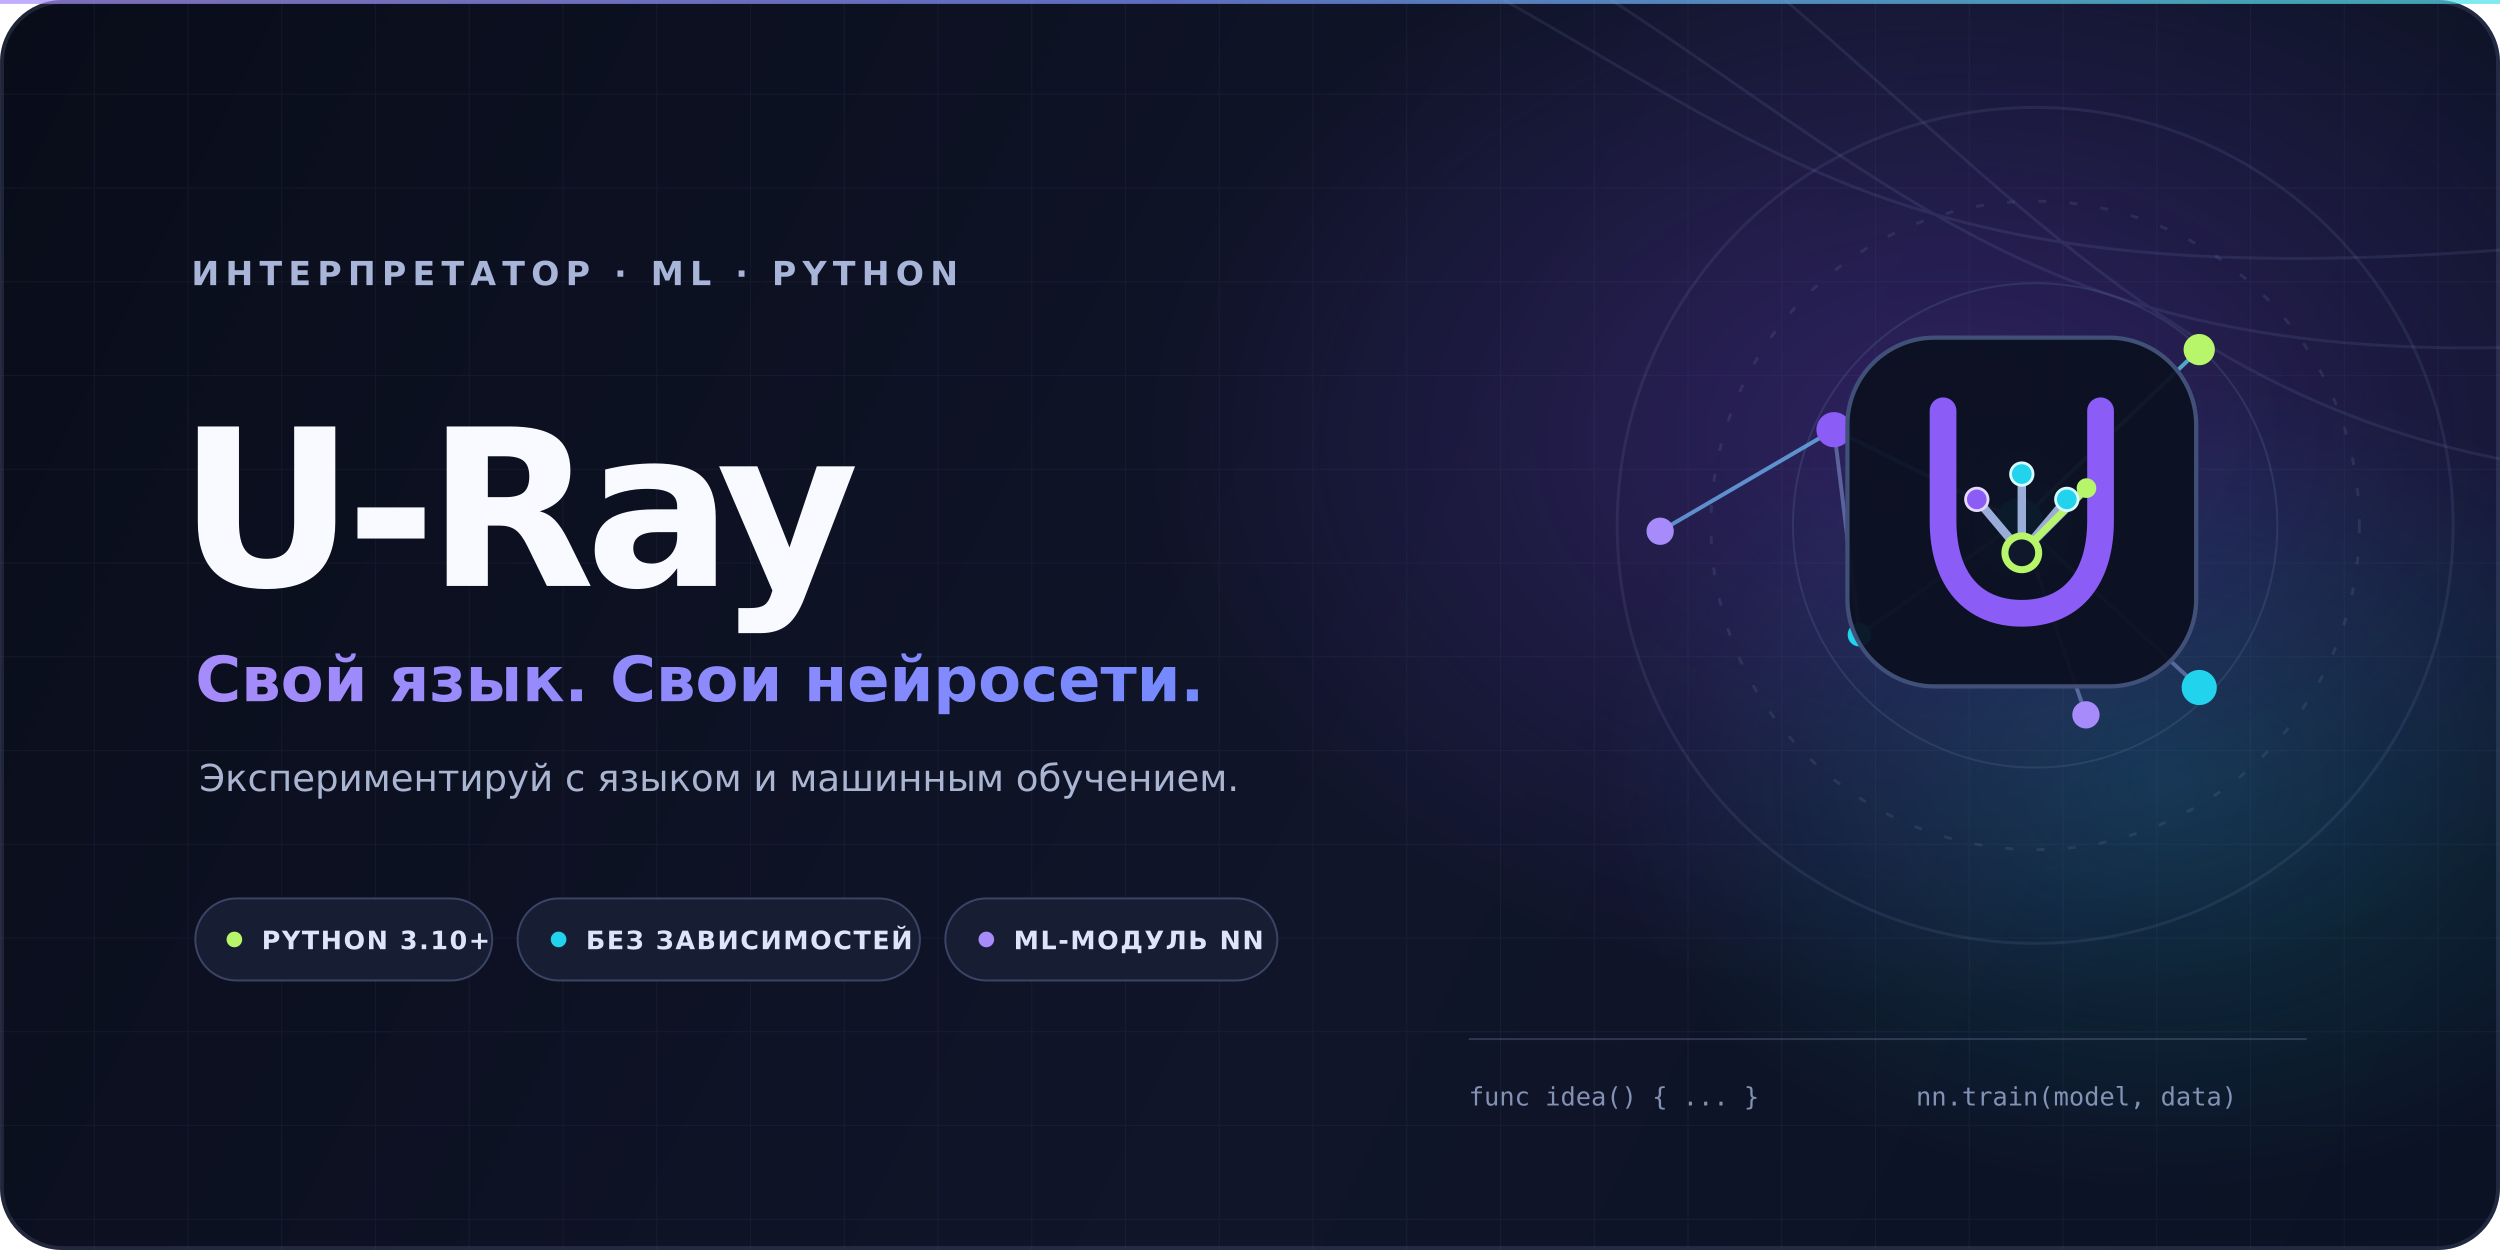
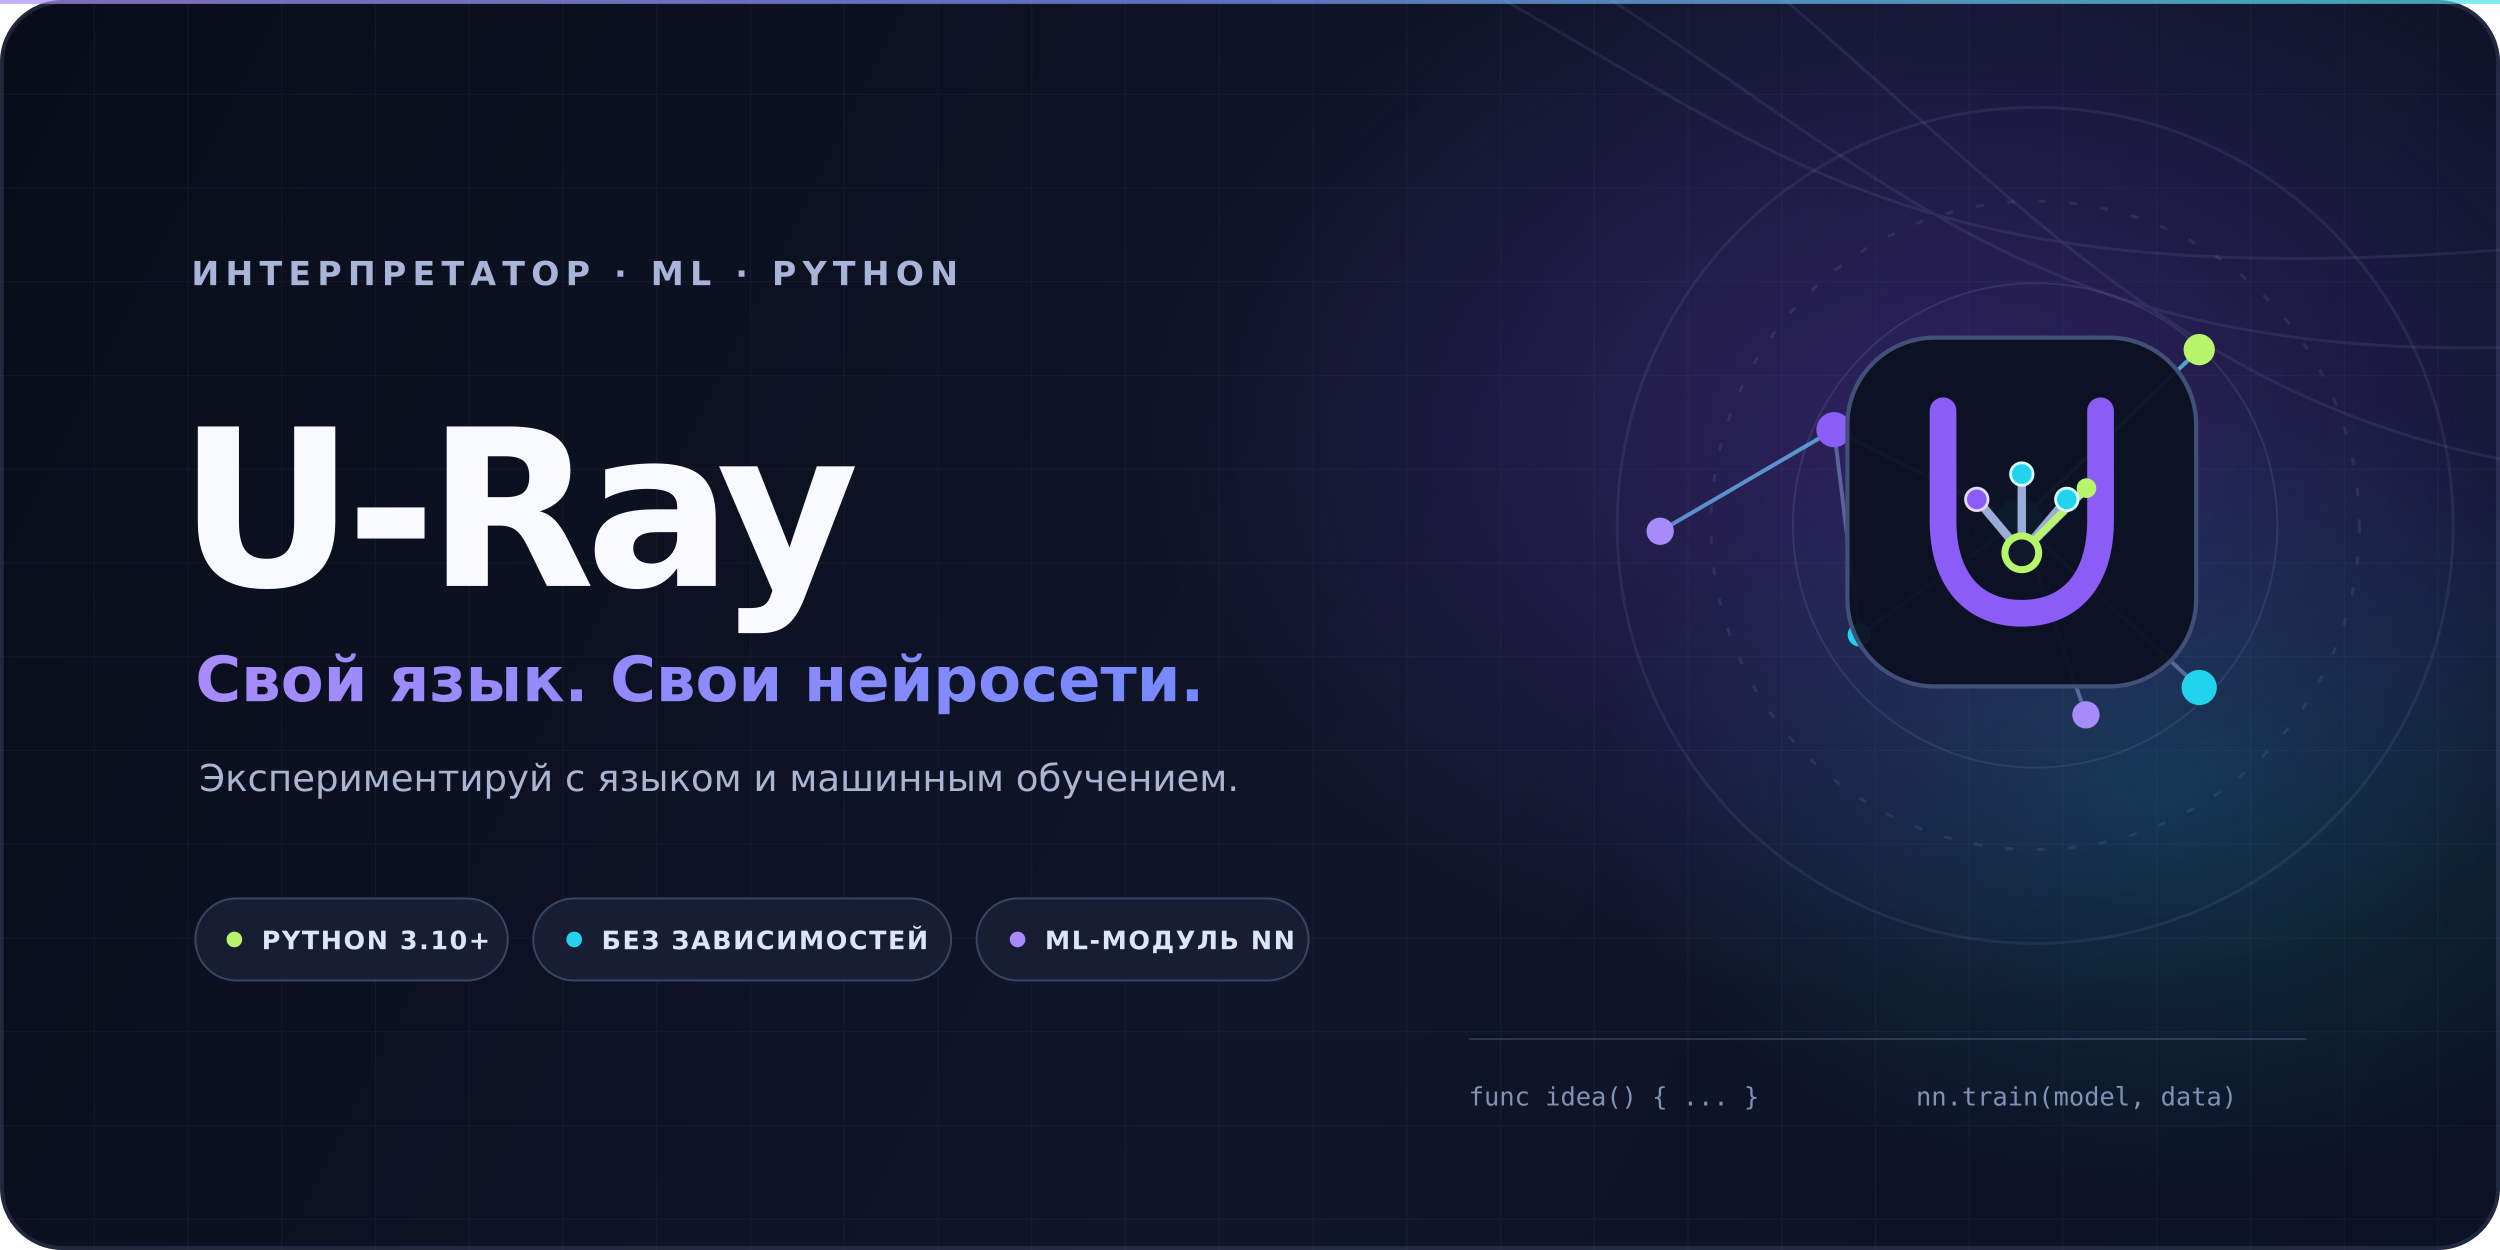
<svg xmlns="http://www.w3.org/2000/svg" width="1280" height="640" viewBox="0 0 1280 640" role="img" aria-labelledby="title desc">
  <defs>
    <linearGradient id="background" x1="0" y1="0" x2="1280" y2="640" gradientUnits="userSpaceOnUse">
      <stop stop-color="#090D1A" />
      <stop offset=".58" stop-color="#10152A" />
      <stop offset="1" stop-color="#0B1224" />
    </linearGradient>
    <linearGradient id="brand" x1="90" y1="335" x2="1180" y2="190" gradientUnits="userSpaceOnUse">
      <stop stop-color="#A78BFA" />
      <stop offset=".5" stop-color="#7289FF" />
      <stop offset="1" stop-color="#47E1E9" />
    </linearGradient>
    <linearGradient id="ray" x1="950" y1="365" x2="1130" y2="175" gradientUnits="userSpaceOnUse">
      <stop stop-color="#8B5CF6" />
      <stop offset=".58" stop-color="#5C7CFA" />
      <stop offset="1" stop-color="#22D3EE" />
    </linearGradient>
    <linearGradient id="accent" x1="0" y1="0" x2="1" y2="1">
      <stop stop-color="#C3FF72" />
      <stop offset="1" stop-color="#72F2C4" />
    </linearGradient>
    <radialGradient id="purpleGlow" cx="0" cy="0" r="1" gradientTransform="matrix(420 0 0 290 1000 225)" gradientUnits="userSpaceOnUse">
      <stop stop-color="#6D3DCE" stop-opacity=".34" />
      <stop offset="1" stop-color="#6D3DCE" stop-opacity="0" />
    </radialGradient>
    <radialGradient id="cyanGlow" cx="0" cy="0" r="1" gradientTransform="matrix(290 0 0 210 1110 400)" gradientUnits="userSpaceOnUse">
      <stop stop-color="#12B8C5" stop-opacity=".2" />
      <stop offset="1" stop-color="#12B8C5" stop-opacity="0" />
    </radialGradient>
    <pattern id="grid" width="48" height="48" patternUnits="userSpaceOnUse">
      <path d="M48 0H0v48" fill="none" stroke="#A8B5E2" stroke-opacity=".055" stroke-width="1" />
    </pattern>
    <filter id="softGlow" x="-40%" y="-40%" width="180%" height="180%">
      <feGaussianBlur stdDeviation="12" />
    </filter>
  </defs>
  <rect width="1280" height="640" rx="32" fill="url(#background)" />
  <rect width="1280" height="640" rx="32" fill="url(#grid)" />
  <rect width="1280" height="640" rx="32" fill="url(#purpleGlow)" />
  <rect width="1280" height="640" rx="32" fill="url(#cyanGlow)" />
  <path d="M0 1h1280" stroke="url(#brand)" stroke-opacity=".7" stroke-width="2" />
  <path d="M770 0c150 85 220 150 510 128M825 0c150 98 227 182 455 178M914 0c126 109 208 203 366 235" fill="none" stroke="#A9B9F2" stroke-opacity=".1" stroke-width="1.5" />
  <circle cx="1042" cy="269" r="214" fill="none" stroke="#A4B3E9" stroke-opacity=".1" stroke-width="1.5" />
  <circle cx="1042" cy="269" r="166" fill="none" stroke="#9BAFE8" stroke-opacity=".12" stroke-width="1.5" stroke-dasharray="4 12" />
  <circle cx="1042" cy="269" r="124" fill="none" stroke="#52648E" stroke-opacity=".3" stroke-width="1" />
  <g fill="none" stroke-linecap="round">
    <path d="m850 272 89-52 95 47 92-88M939 220l13 105 82-58 34 99M1034 267l92 85" stroke="#8EA4E1" stroke-opacity=".5" stroke-width="2" />
    <path d="m850 272 89-52 95 47 92-88" stroke="url(#brand)" stroke-opacity=".58" stroke-width="2" />
  </g>
  <g>
    <circle cx="850" cy="272" r="7" fill="#A78BFA" />
    <circle cx="939" cy="220" r="9" fill="#8B5CF6" />
    <circle cx="1034" cy="267" r="12" fill="#22D3EE" />
    <circle cx="1126" cy="179" r="8" fill="#B7F56A" />
    <circle cx="952" cy="325" r="6" fill="#22D3EE" />
    <circle cx="1068" cy="366" r="7" fill="#A78BFA" />
    <circle cx="1126" cy="352" r="9" fill="#22D3EE" />
  </g>
  <circle cx="1034" cy="267" r="35" fill="#22D3EE" fill-opacity=".15" filter="url(#softGlow)" />
  <g transform="translate(943 170) scale(.72)">
    <rect x="4" y="4" width="248" height="248" rx="62" fill="#0B1020" fill-opacity=".94" stroke="#405078" stroke-width="3" />
    <path d="M72 56v78c0 43 22 66 56 66s56-23 56-66V56" fill="none" stroke="url(#ray)" stroke-linecap="round" stroke-width="19" />
    <path d="m128 157-32-38m32 38 0-56m0 56 32-38m-32 38 44-44" fill="none" stroke="#9AADD8" stroke-linecap="round" stroke-linejoin="round" stroke-width="6" />
    <path d="m128 157 44-44" fill="none" stroke="#B7F56A" stroke-linecap="round" stroke-width="5" />
    <circle cx="96" cy="119" r="8" fill="#8B5CF6" stroke="#E4D9FF" stroke-width="2" />
    <circle cx="128" cy="101" r="8" fill="#22D3EE" stroke="#D8FBFF" stroke-width="2" />
    <circle cx="160" cy="119" r="8" fill="#22D3EE" stroke="#D8FBFF" stroke-width="2" />
    <circle cx="128" cy="157" r="12" fill="#10182B" stroke="#B7F56A" stroke-width="5" />
    <circle cx="174" cy="111" r="7" fill="#B7F56A" />
  </g>
  <text x="98" y="146" fill="#A8B5D9" font-family="DejaVu Sans, sans-serif" font-size="17" font-weight="700" letter-spacing="3.2">ИНТЕРПРЕТАТОР  ·  ML  ·  PYTHON</text>
  <text x="91" y="300" fill="#F8FAFF" font-family="DejaVu Sans, sans-serif" font-size="112" font-weight="700" letter-spacing="-5">U-Ray</text>
  <text x="100" y="359" fill="url(#brand)" font-family="DejaVu Sans, sans-serif" font-size="32" font-weight="700">Свой язык. Свои нейросети.</text>
  <text x="102" y="405" fill="#AAB5D1" font-family="DejaVu Sans, sans-serif" font-size="19">Экспериментируй с языком и машинным обучением.</text>
  <g font-family="DejaVu Sans, sans-serif" font-size="13" font-weight="700" letter-spacing=".8">
-     <rect x="100" y="460" width="152" height="42" rx="21" fill="#171D33" stroke="#3A4566" />
+     <rect x="100" y="460" width="160" height="42" rx="21" fill="#171D33" stroke="#3A4566" />
    <circle cx="120" cy="481" r="4" fill="#B7F56A" />
    <text x="134" y="486" fill="#DDE5FA">PYTHON 3.10+</text>
-     <rect x="265" y="460" width="206" height="42" rx="21" fill="#171D33" stroke="#3A4566" />
-     <circle cx="286" cy="481" r="4" fill="#22D3EE" />
-     <text x="300" y="486" fill="#DDE5FA">БЕЗ ЗАВИСИМОСТЕЙ</text>
-     <rect x="484" y="460" width="170" height="42" rx="21" fill="#171D33" stroke="#3A4566" />
-     <circle cx="505" cy="481" r="4" fill="#A78BFA" />
-     <text x="519" y="486" fill="#DDE5FA">ML-МОДУЛЬ NN</text>
+     <rect x="273" y="460" width="214" height="42" rx="21" fill="#171D33" stroke="#3A4566" />
+     <circle cx="294" cy="481" r="4" fill="#22D3EE" />
+     <text x="308" y="486" fill="#DDE5FA">БЕЗ ЗАВИСИМОСТЕЙ</text>
+     <rect x="500" y="460" width="170" height="42" rx="21" fill="#171D33" stroke="#3A4566" />
+     <circle cx="521" cy="481" r="4" fill="#A78BFA" />
+     <text x="535" y="486" fill="#DDE5FA">ML-МОДУЛЬ NN</text>
  </g>
  <g transform="translate(752 532)">
    <path d="M0 0h429" stroke="#7F8DB4" stroke-opacity=".28" />
    <text x="0" y="34" fill="#8391B4" font-family="DejaVu Sans Mono, monospace" font-size="13">func idea() {  ...  }</text>
    <text x="229" y="34" fill="#8391B4" font-family="DejaVu Sans Mono, monospace" font-size="13">nn.train(model, data)</text>
  </g>
  <rect x="1" y="1" width="1278" height="638" rx="31" fill="none" stroke="#8795BD" stroke-opacity=".18" stroke-width="2" />
</svg>
